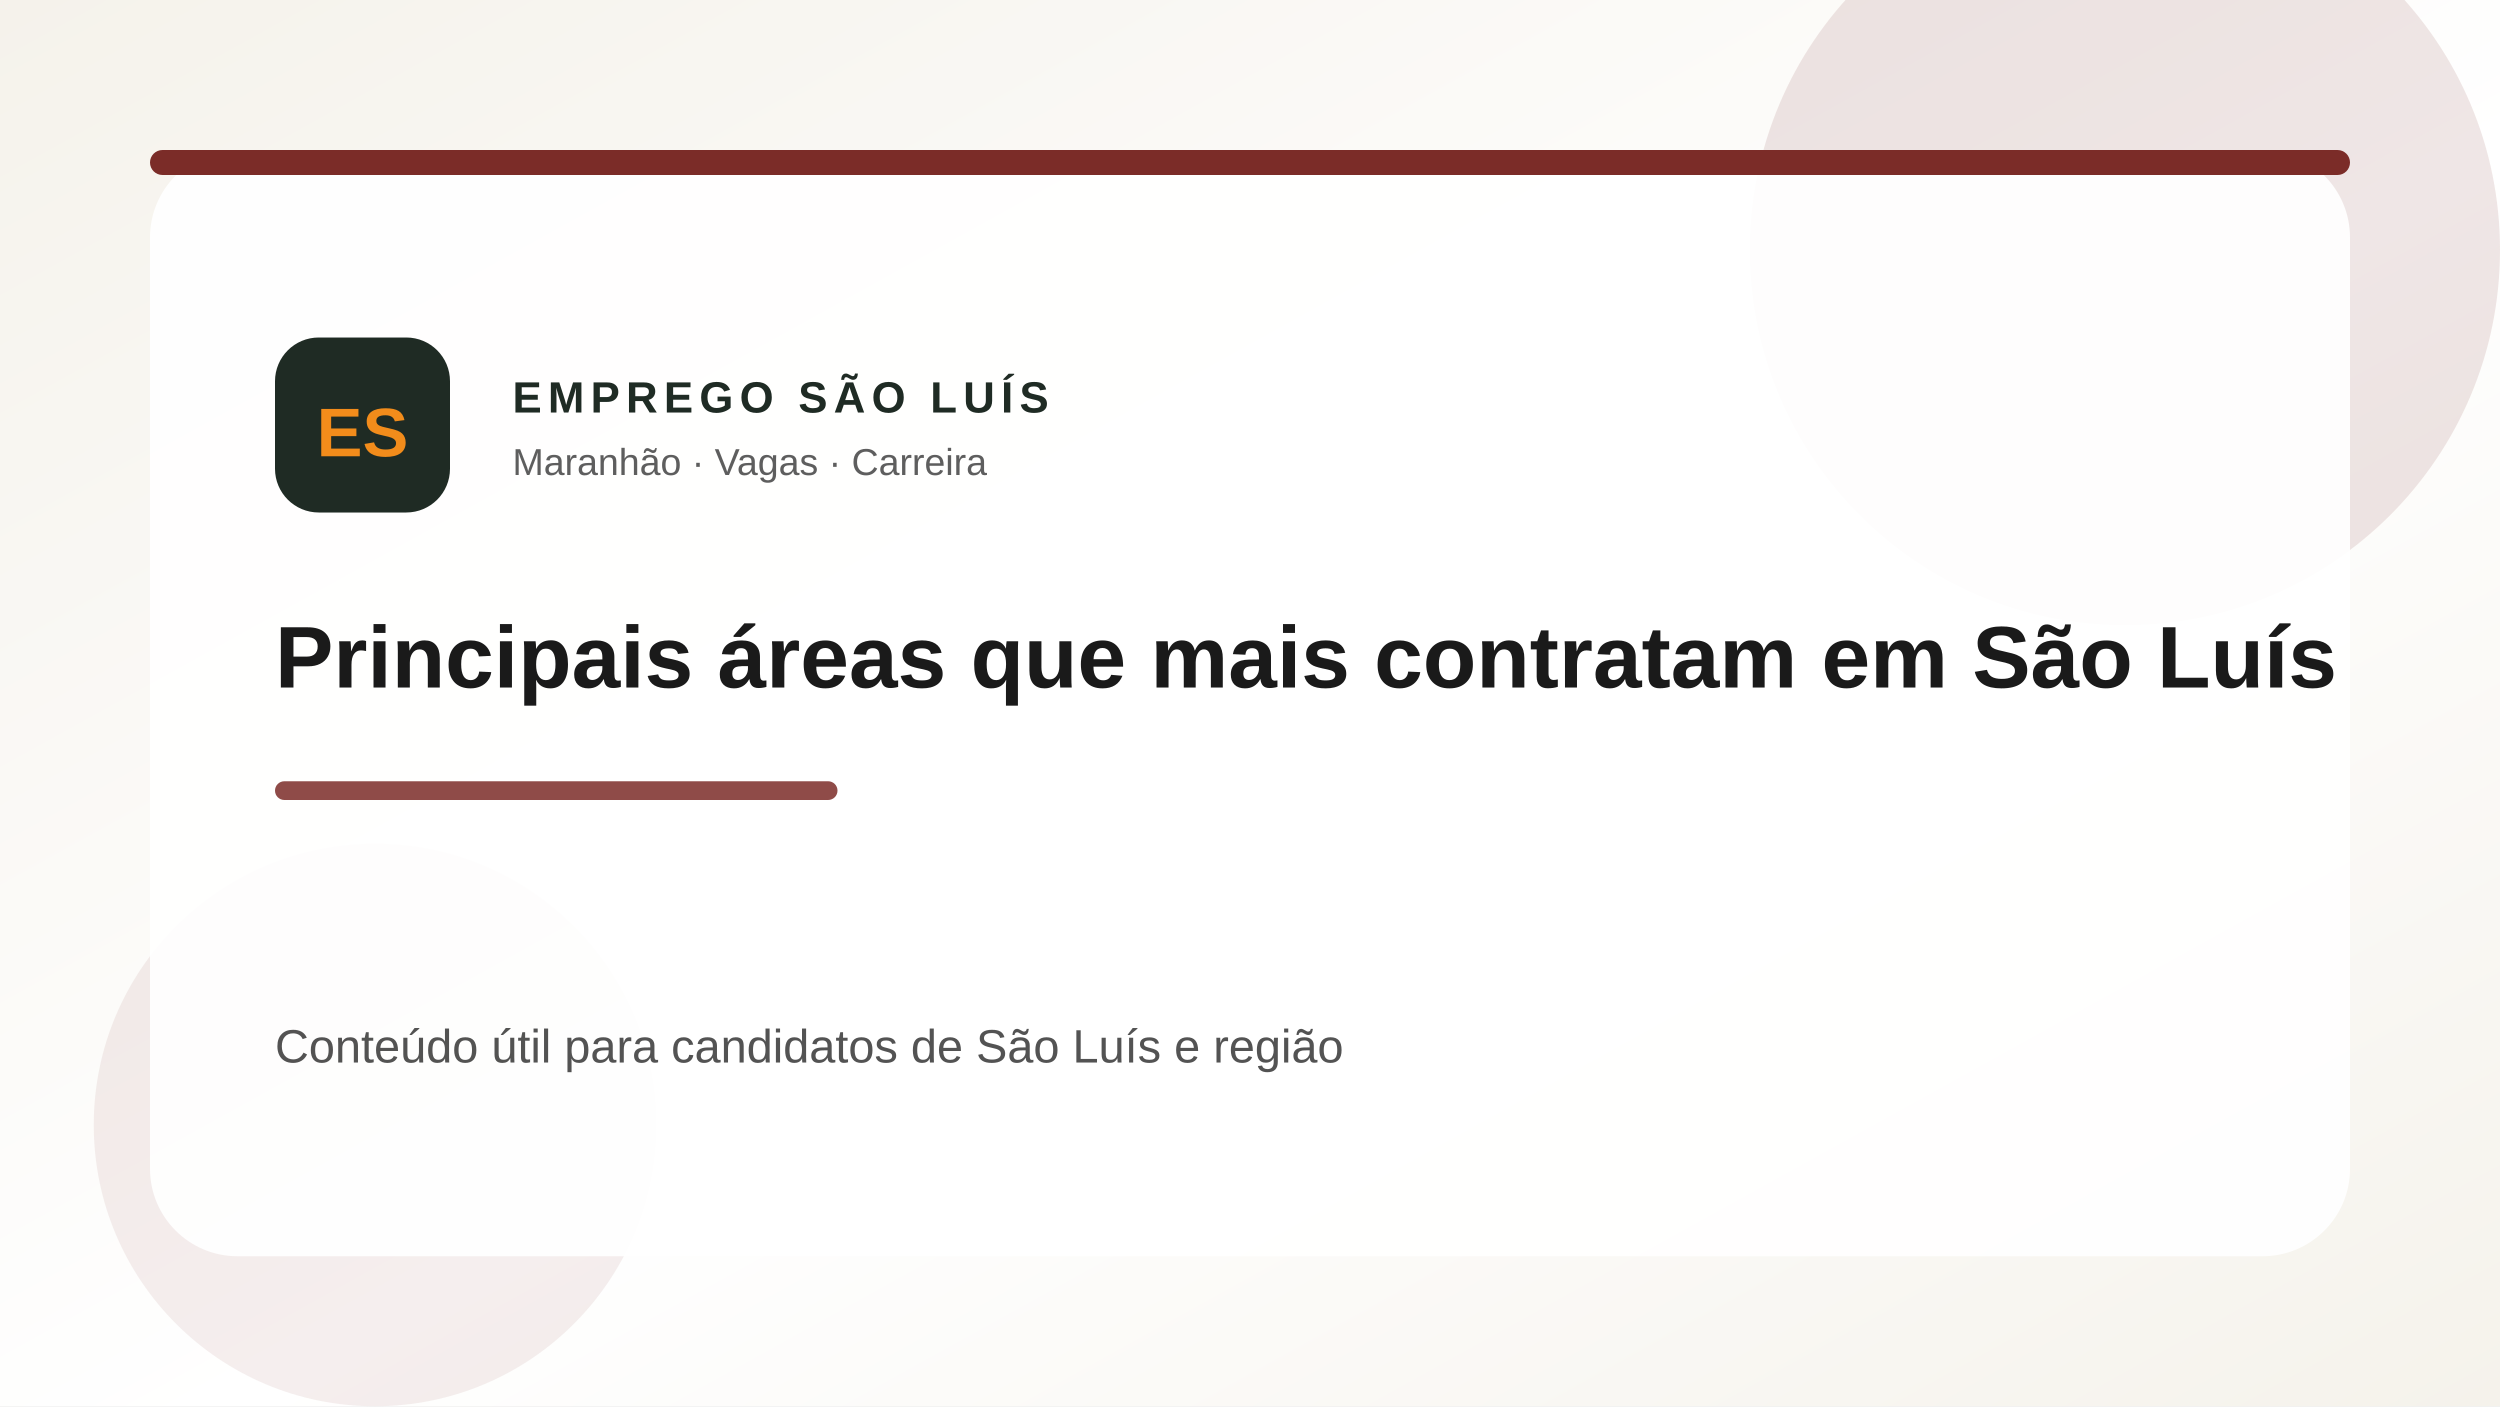
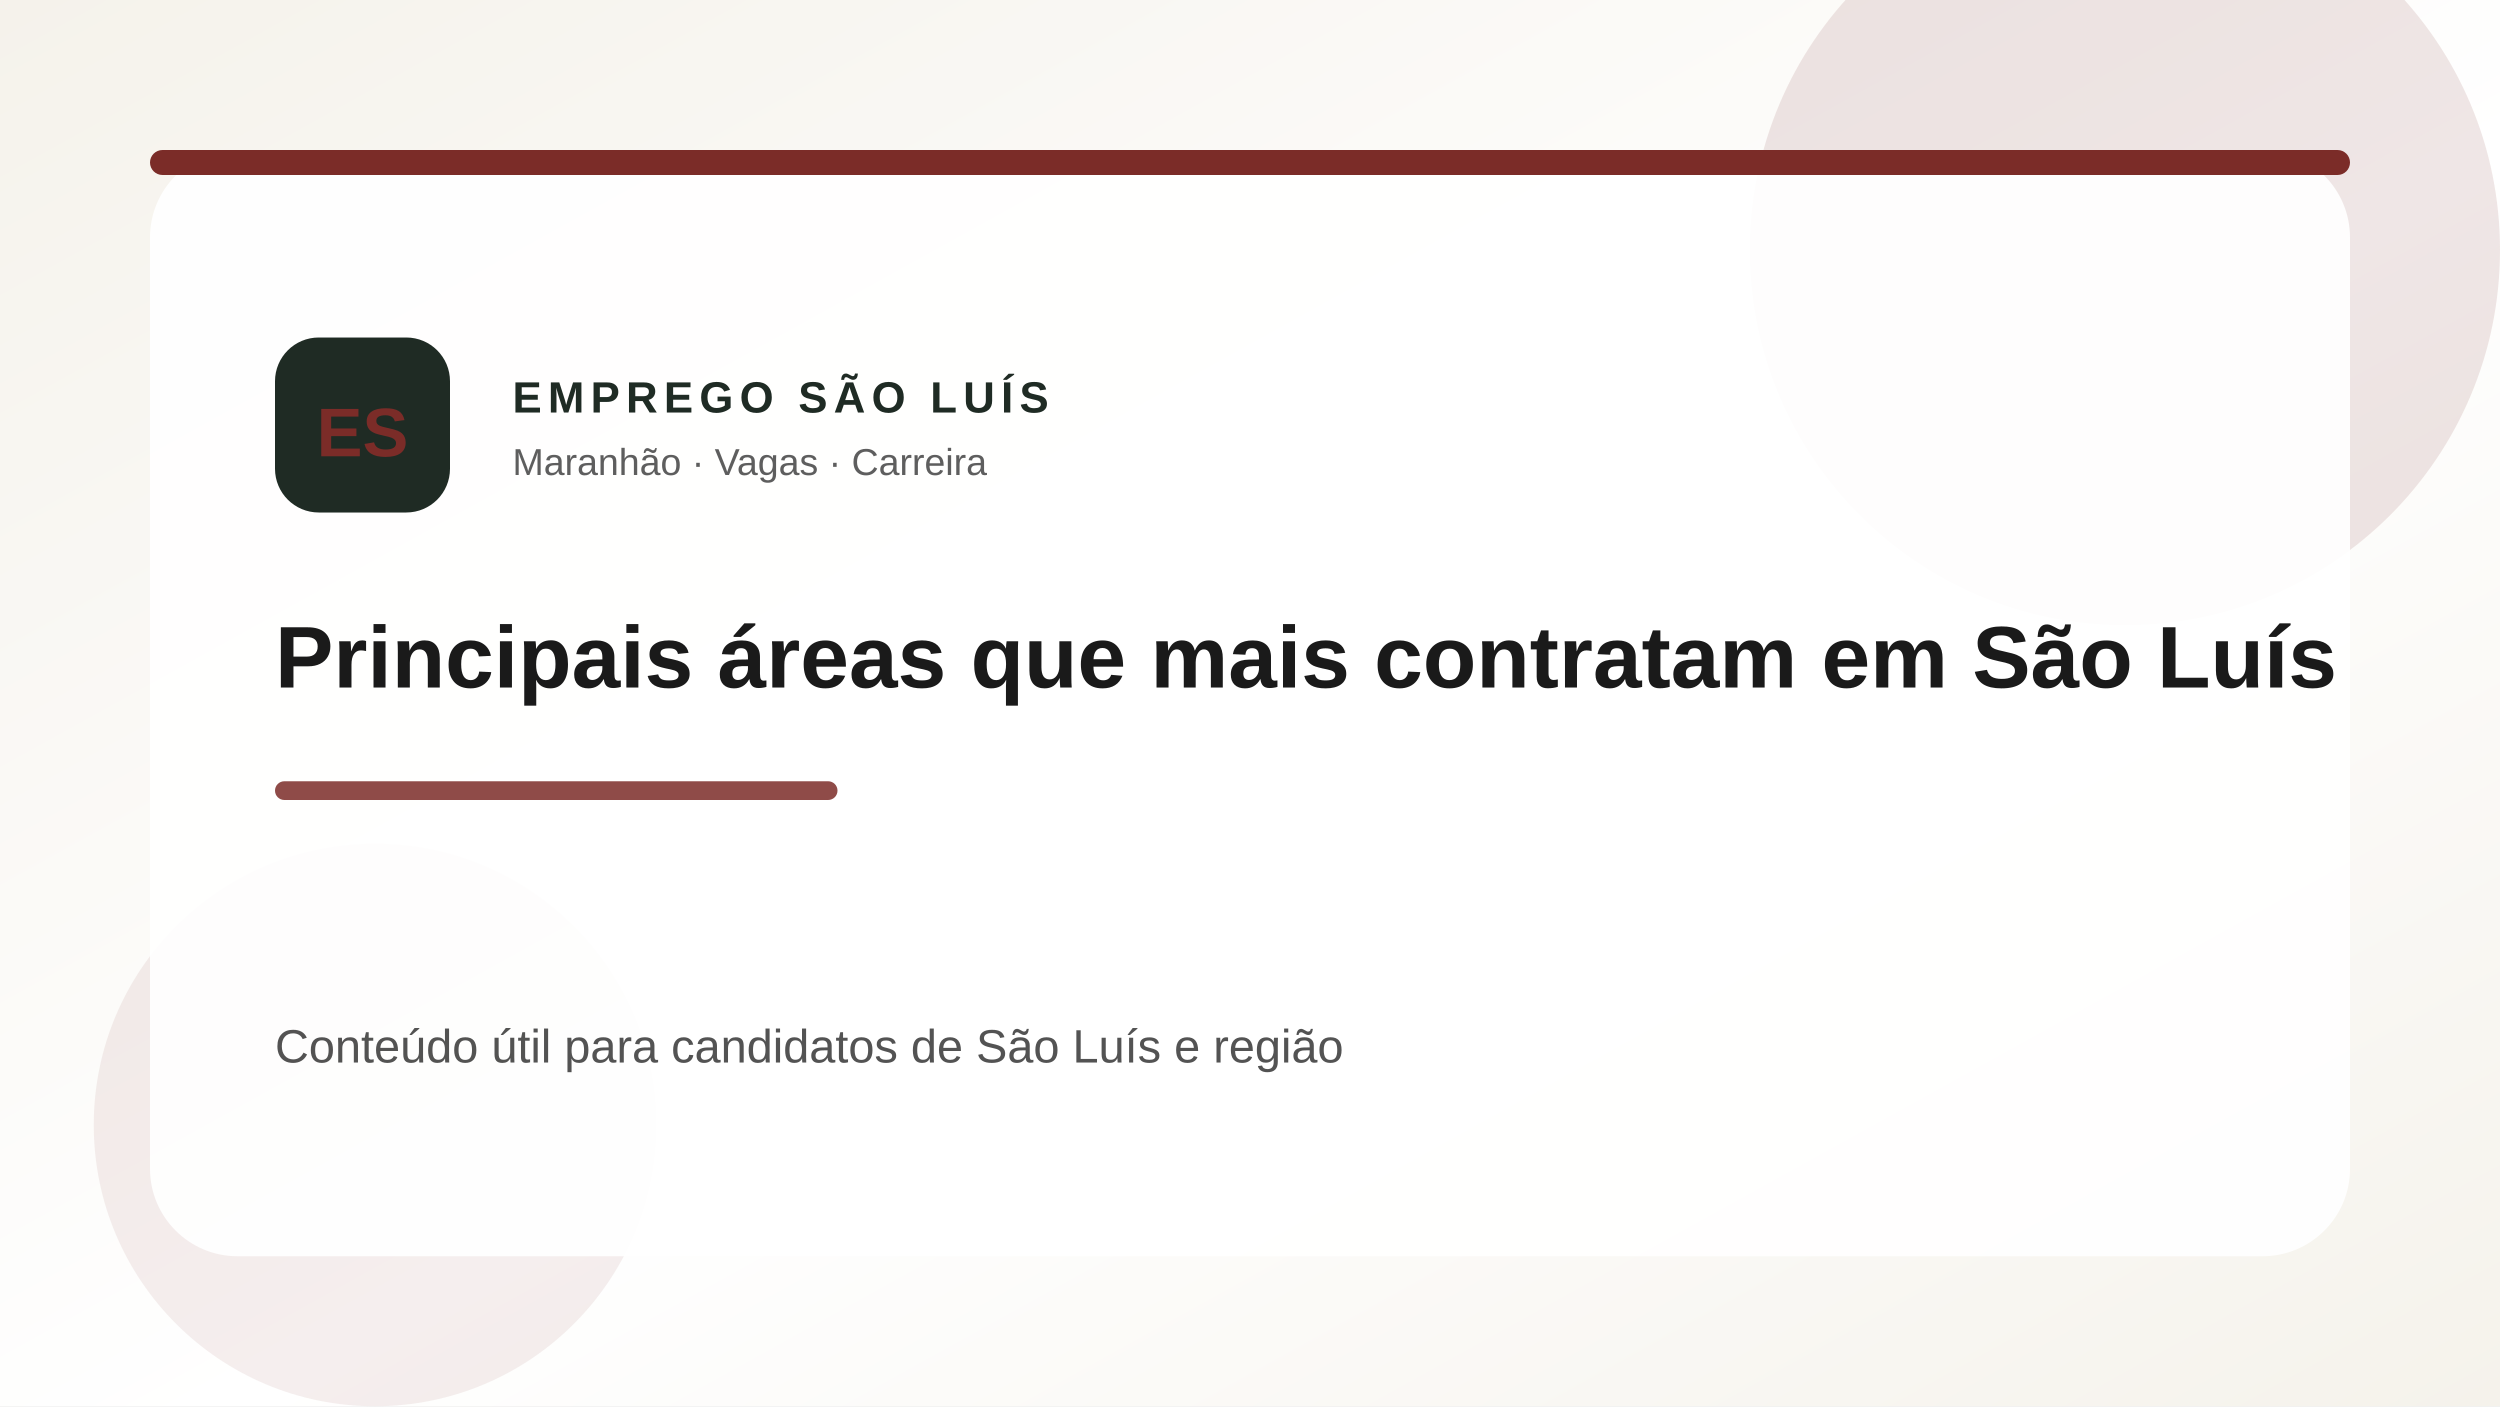
<svg xmlns="http://www.w3.org/2000/svg" width="800" height="450" viewBox="0 0 800 450" role="img" aria-label="Capa: Principais áreas que mais contratam em São Luís">
  <defs>
    <linearGradient id="bg-principais-areas-que-mais-contratam-em-sao-luis" x1="0%" y1="0%" x2="100%" y2="100%">
      <stop offset="0%" stop-color="#F5F2EB" />
      <stop offset="55%" stop-color="#FFFFFF" />
      <stop offset="100%" stop-color="#F5F2EB" />
    </linearGradient>
  </defs>
  <rect width="800" height="450" fill="url(#bg-principais-areas-que-mais-contratam-em-sao-luis)" />
  <circle cx="680" cy="80" r="120" fill="#7B2C28" opacity="0.12" />
  <circle cx="120" cy="360" r="90" fill="#7B2C28" opacity="0.08" />
  <rect x="48" y="48" width="704" height="354" rx="28" fill="#FFFFFF" opacity="0.92" />
  <rect x="48" y="48" width="704" height="8" rx="4" fill="#7B2C28" />
  <g transform="translate(88,108)">
    <rect x="0" y="0" width="56" height="56" rx="14" fill="#1F2B24" />
-     <text x="28" y="38" text-anchor="middle" font-family="Segoe UI, Arial, sans-serif" font-size="22" font-weight="700" fill="#F28C1B">ES</text>
+     <text x="28" y="38" text-anchor="middle" font-family="Segoe UI, Arial, sans-serif" font-size="22" font-weight="700" fill="#7B2C28">ES</text>
    <text x="76" y="24" font-family="Segoe UI, Arial, sans-serif" font-size="14" font-weight="700" fill="#1F2B24" letter-spacing="2">EMPREGO SÃO LUÍS</text>
    <text x="76" y="44" font-family="Segoe UI, Arial, sans-serif" font-size="12" fill="#1A1A1A" opacity="0.7">Maranhão · Vagas · Carreira</text>
  </g>
  <text x="88" y="220" font-family="Segoe UI, Arial, sans-serif" font-size="28" font-weight="700" fill="#1A1A1A">
    Principais áreas que mais contratam em São Luís
  </text>
  <rect x="88" y="250" width="180" height="6" rx="3" fill="#7B2C28" opacity="0.85" />
  <text x="88" y="340" font-family="Segoe UI, Arial, sans-serif" font-size="15" fill="#1A1A1A" opacity="0.75">Conteúdo útil para candidatos de São Luís e região</text>
</svg>
